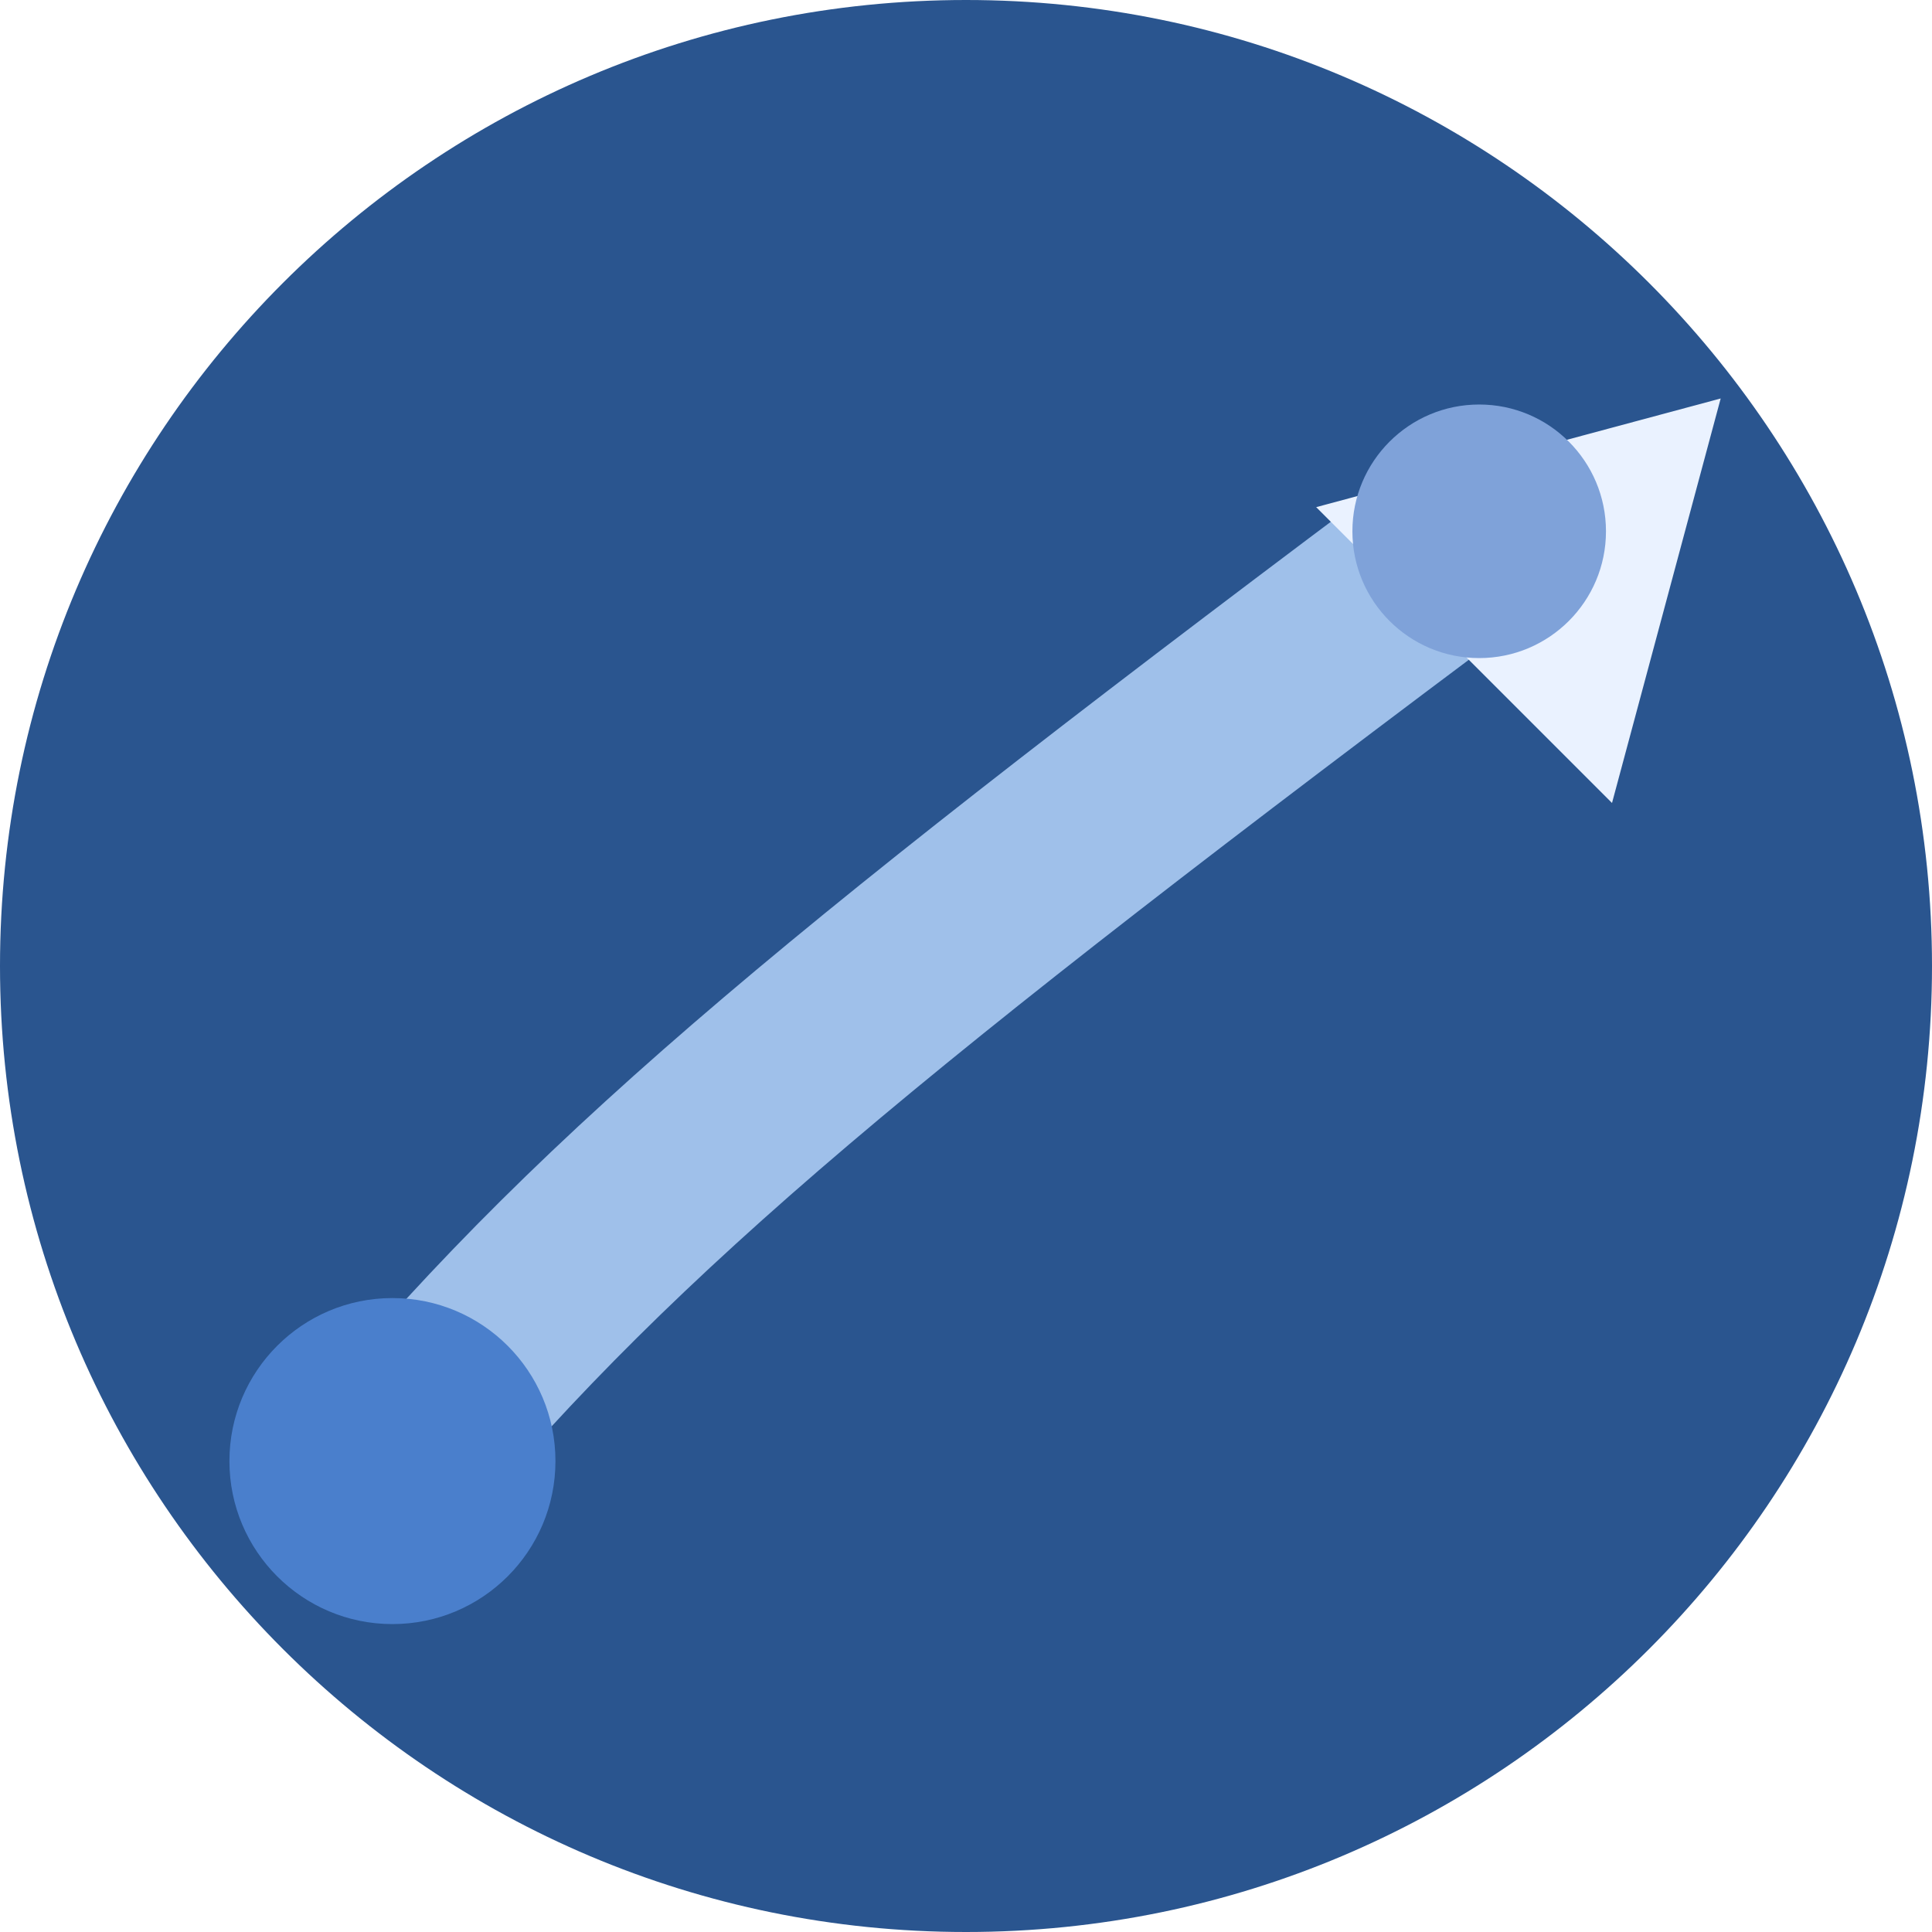
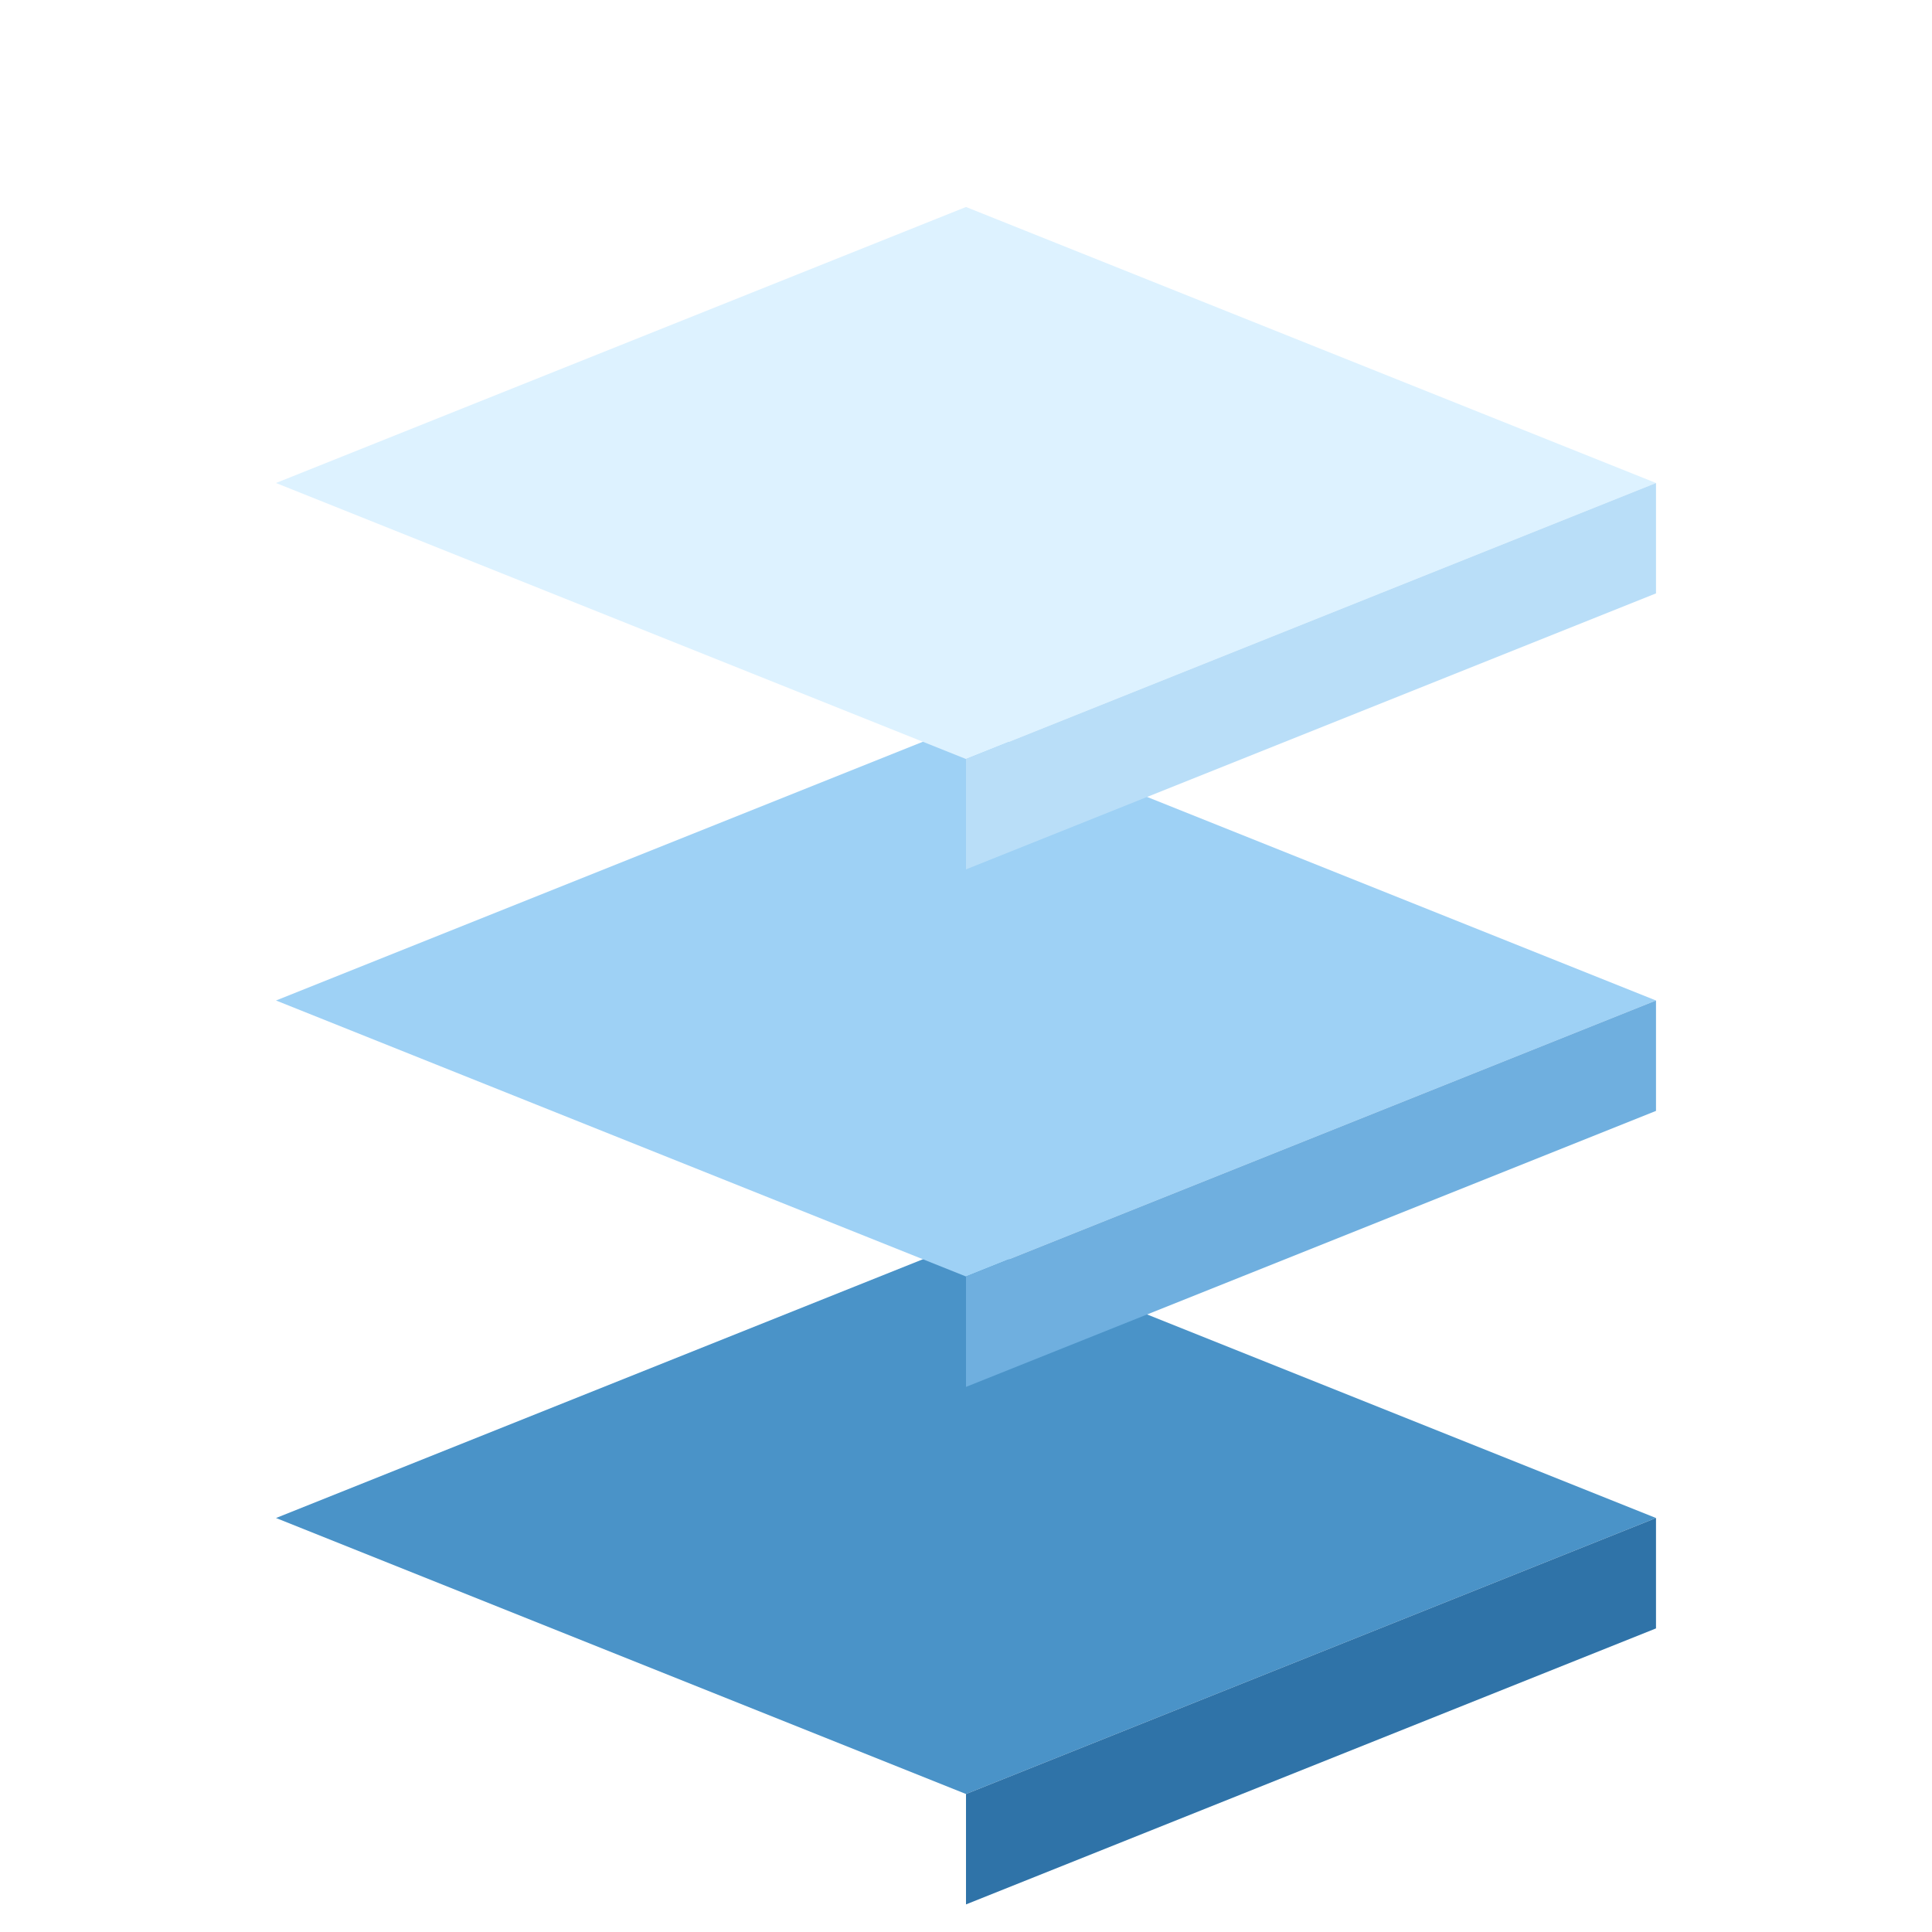
- <svg xmlns="http://www.w3.org/2000/svg" width="32" height="32" viewBox="0 0 32 32" fill="none">
-   <circle cx="16" cy="16" r="16" fill="#2A558F" />
-   <path d="M 6.5 24.2 C 10.2 19.8 14.2 16.5 24.5 8.8" stroke="#9FC0EA" stroke-width="3.2" stroke-linecap="round" fill="none" />
-   <path d="M 21.8 8.4 L 28.5 6.6 L 26.7 13.3 Z" fill="#EAF2FF" />
-   <circle cx="6.5" cy="24.2" r="2.7" fill="#4A7FCC" />
-   <circle cx="24.5" cy="8.8" r="2.1" fill="#7FA2D9" />
+ <svg xmlns="http://www.w3.org/2000/svg" width="32" height="32" viewBox="2 2 28 28" fill="none">
+   <path d="M 16 20 L 26 24 L 16 28 L 6 24 Z" fill="#4A93C8" />
+   <path d="M 26 24 L 26 25.6 L 16 29.6 L 16 28 Z" fill="#2F73A8" />
+   <path d="M 16 12.5 L 26 16.5 L 16 20.5 L 6 16.5 Z" fill="#9ED1F5" />
+   <path d="M 26 16.5 L 26 18.1 L 16 22.1 L 16 20.5 Z" fill="#6FAFDF" />
+   <path d="M 16 5 L 26 9 L 16 13 L 6 9 Z" fill="#DDF2FF" />
+   <path d="M 26 9 L 26 10.6 L 16 14.6 L 16 13 Z" fill="#B9DEF8" />
</svg>
